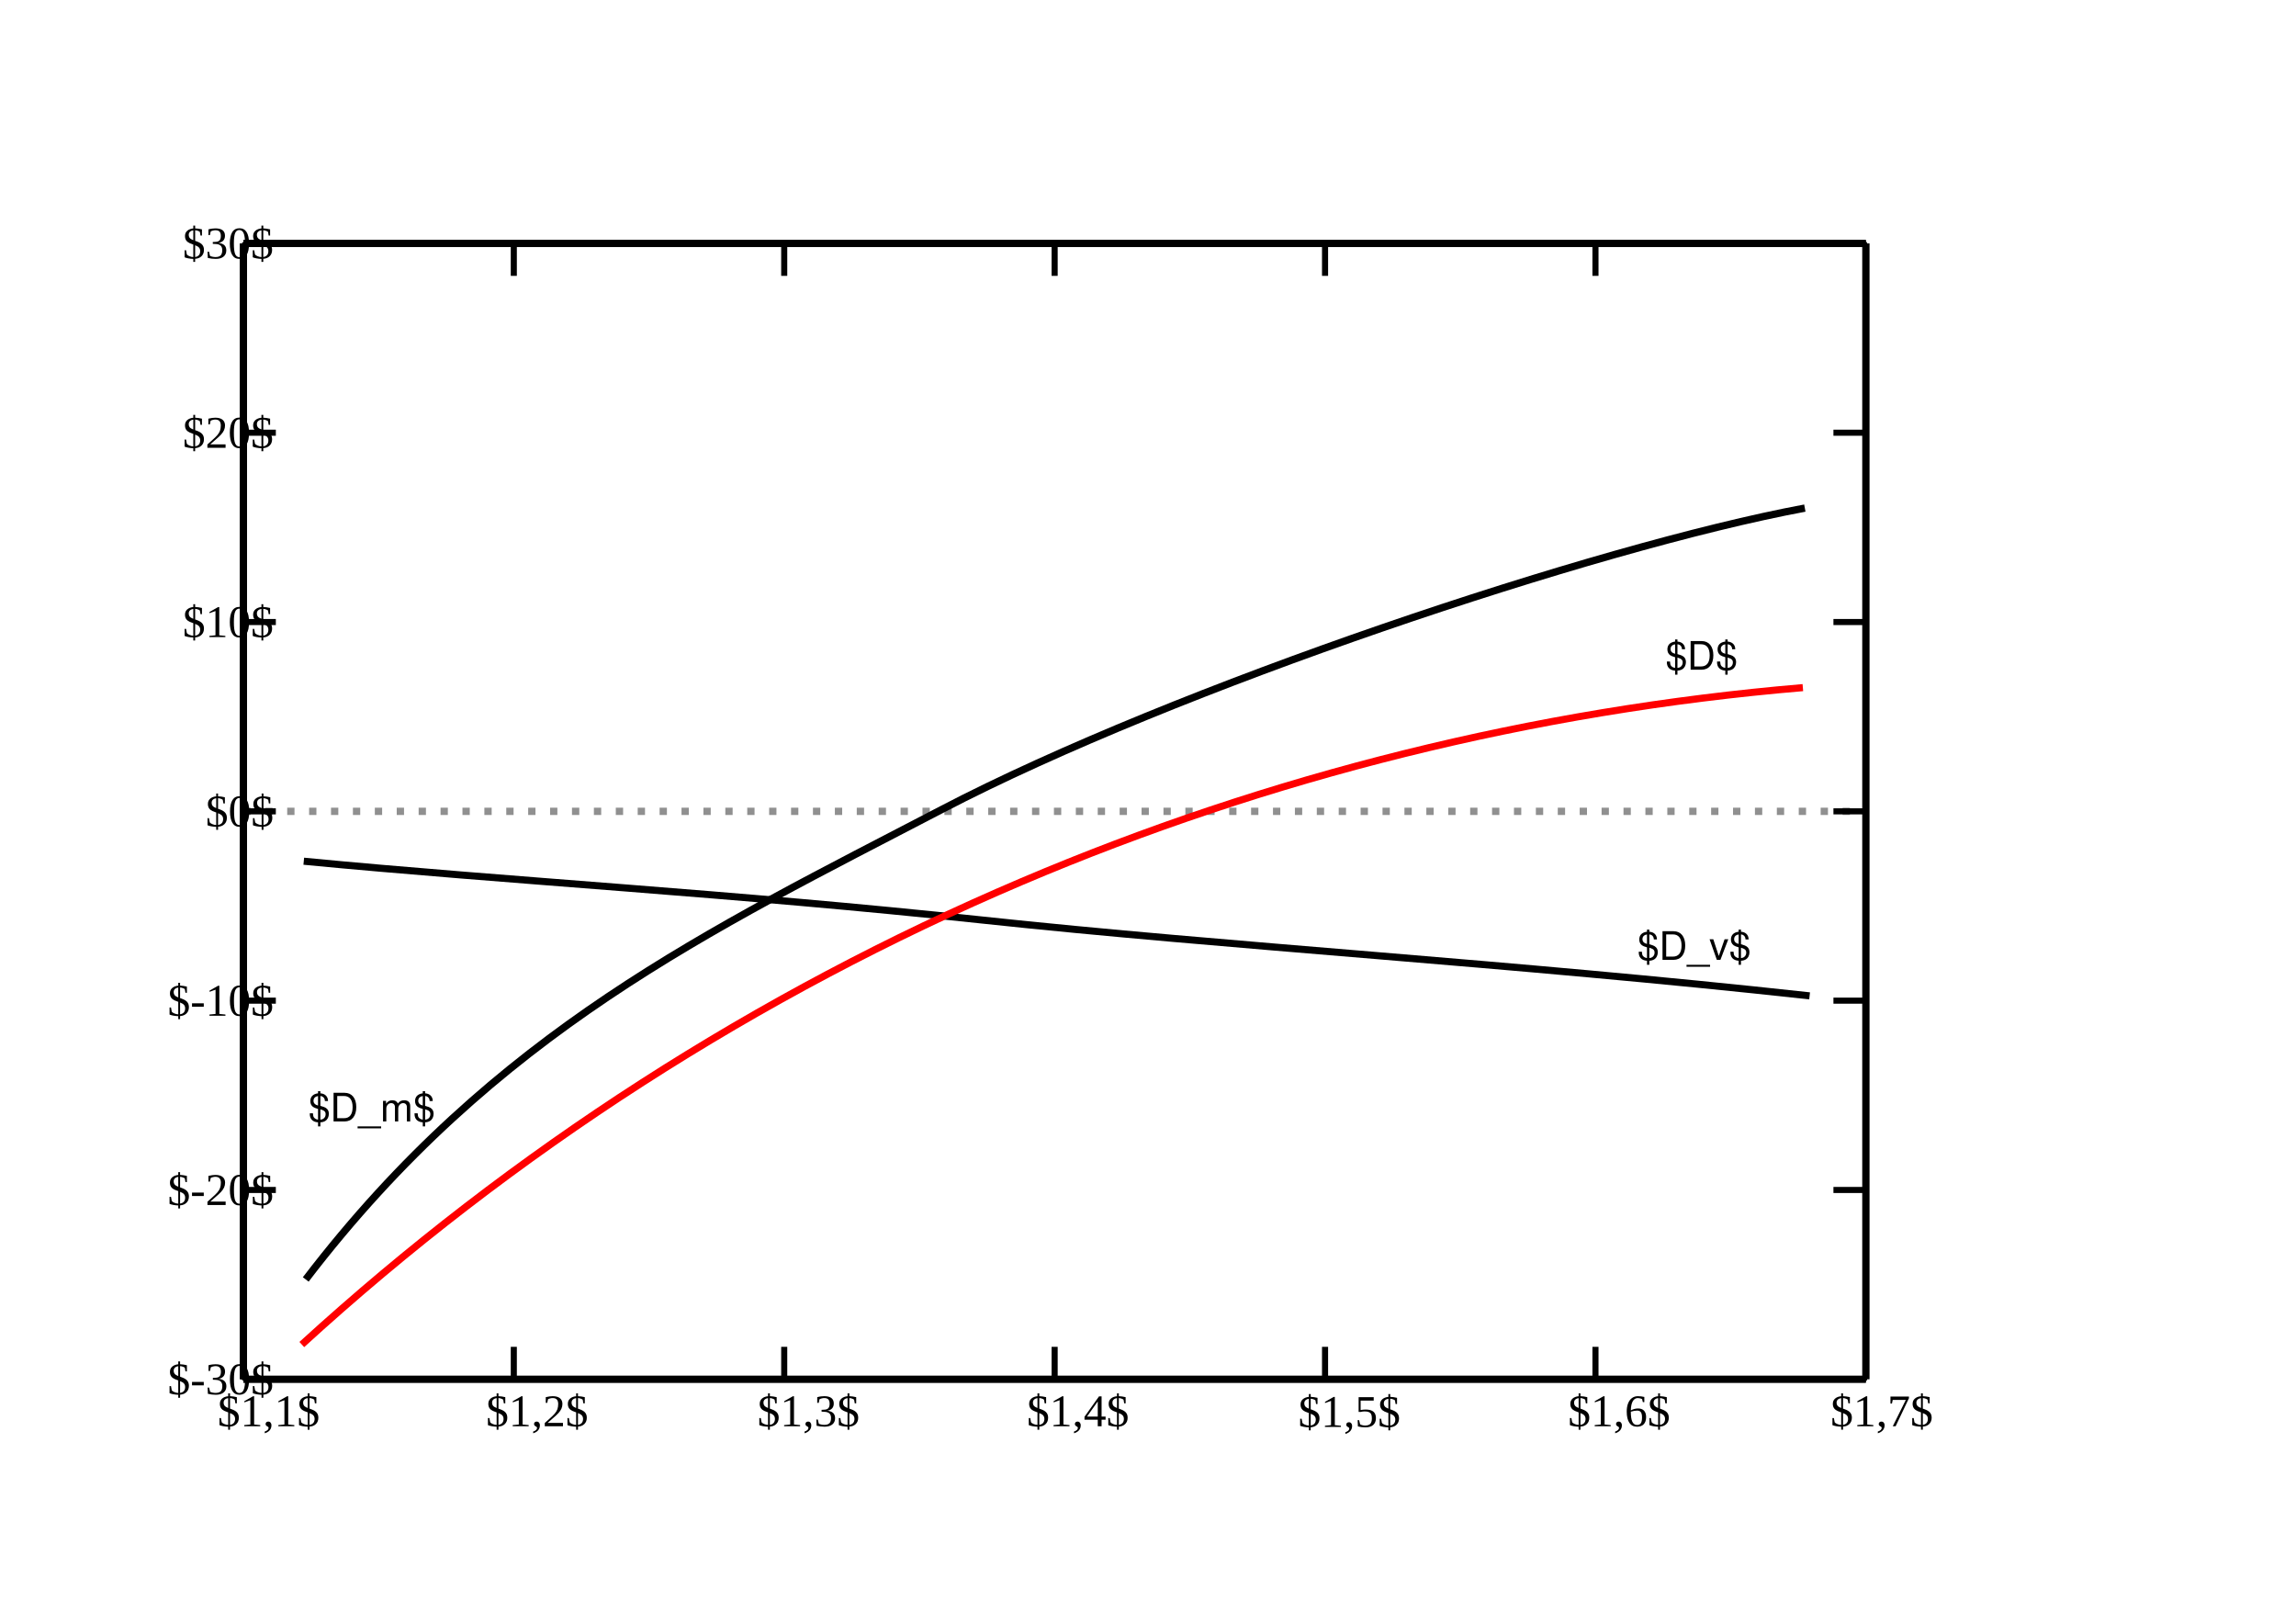
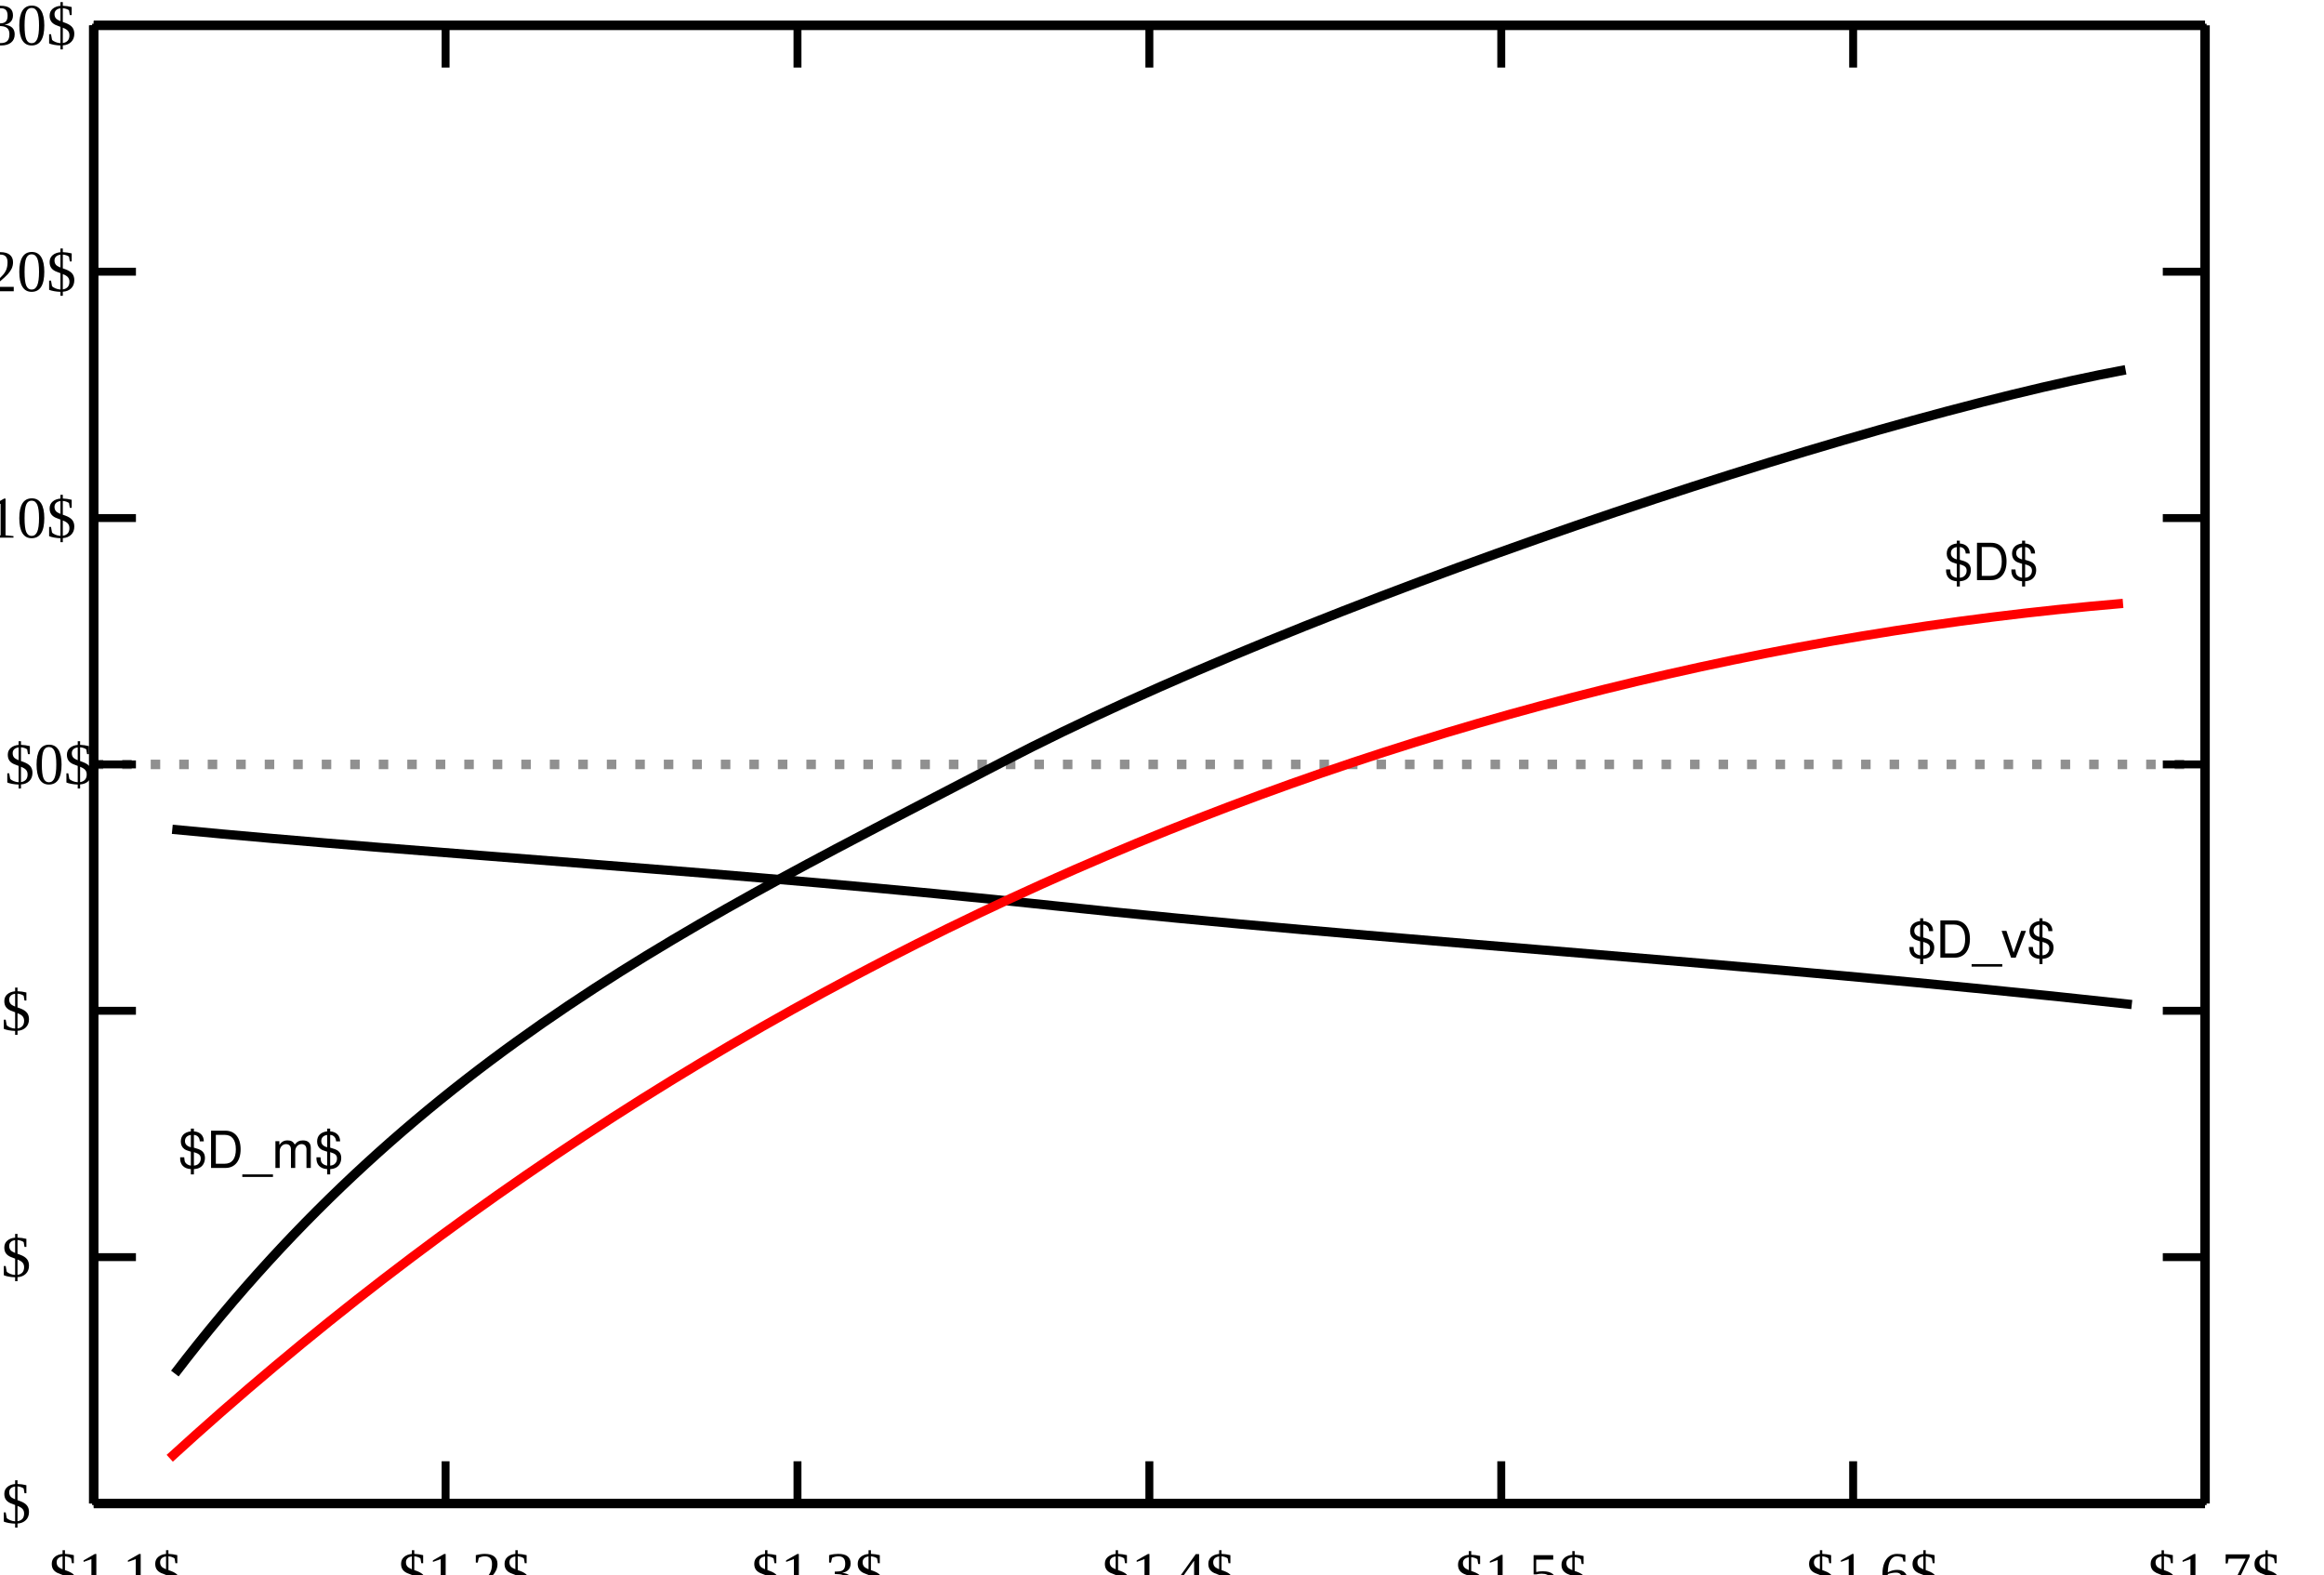
- <svg xmlns="http://www.w3.org/2000/svg" xml:space="preserve" width="11.693in" height="8.263in" viewBox="0 0 841.92 594.96" id="svg2" version="1.1">
+ <svg xmlns="http://www.w3.org/2000/svg" xml:space="preserve" width="818.612" height="554.406" viewBox="0 0 654.892 443.527" id="svg2" version="1.1">
  <defs id="defs118" />
-   <path style="fill:none;stroke:#909090;stroke-width:2.678;stroke-linecap:butt;stroke-linejoin:miter;stroke-dasharray:2.678,5.355;stroke-miterlimit:4;stroke-dashoffset:0;stroke-opacity:1" d="m 89.244,297.48 6.01,0 6.01,0 6.01,0 6.01,0 6.01,0 6.01,0 6.01,0 6.01,0 6.01,0 6.01,0 6.01,0 6.01,0 6.01,0 6.01,0 6.01,0 6.01,0 6.01,0 6.01,0 6.01,0 6.01,0 6.01,0 6.01,0 6.01,0 6.01,0 6.01,0 6.01,0 6.01,0 6.01,0 6.01,0 6.01,0 6.01,0 6.01,0 6.01,0 6.01,0 6.01,0 6.01,0 6.01,0 6.01,0 6.01,0 6.01,0 6.01,0 6.01,0 6.01,0 6.01,0 6.01,0 6.01,0 6.01,0 6.01,0 6.01,0 6.01,0 6.01,0 6.01,0 6.01,0 6.01,0 6.01,0 6.01,0 6.01,0 6.01,0 6.01,0 6.01,0 6.01,0 6.01,0 6.01,0 6.01,0 6.01,0 6.01,0 6.01,0 6.01,0 6.01,0 6.01,0 6.01,0 6.01,0 6.01,0 6.01,0 6.01,0 6.01,0 6.01,0 6.01,0 6.01,0 6.01,0 6.01,0 6.01,0 6.01,0 6.01,0 6.01,0 6.01,0 6.01,0 6.01,0 6.01,0 6.01,0 6.01,0 6.01,0 6.01,0 6.01,0 6.01,0 6.01,0 6.01,0 6.01,0 6.01,0" id="path14" />
-   <path style="fill:none;stroke:#000000;stroke-width:2.677;stroke-linecap:butt;stroke-linejoin:miter;stroke-dasharray:none" d="m 89.244,505.716 594.96,0" id="path16" />
-   <path style="fill:none;stroke:#000000;stroke-width:2.677;stroke-linecap:butt;stroke-linejoin:miter;stroke-dasharray:none" d="m 89.244,89.244 594.96,0" id="path18" />
-   <path style="fill:none;stroke:#000000;stroke-width:2.231;stroke-linecap:butt;stroke-linejoin:miter;stroke-dasharray:none" d="m 89.244,505.716 0,-11.899" id="path22" />
-   <path style="fill:none;stroke:#000000;stroke-width:2.231;stroke-linecap:butt;stroke-linejoin:miter;stroke-dasharray:none" d="m 89.244,89.244 0,11.899" id="path24" />
-   <path style="fill:none;stroke:#000000;stroke-width:2.231;stroke-linecap:butt;stroke-linejoin:miter;stroke-dasharray:none" d="m 188.404,505.716 0,-11.899" id="path26" />
-   <path style="fill:none;stroke:#000000;stroke-width:2.231;stroke-linecap:butt;stroke-linejoin:miter;stroke-dasharray:none" d="m 188.404,89.244 0,11.899" id="path28" />
-   <path style="fill:none;stroke:#000000;stroke-width:2.231;stroke-linecap:butt;stroke-linejoin:miter;stroke-dasharray:none" d="m 287.564,505.716 0,-11.899" id="path30" />
-   <path style="fill:none;stroke:#000000;stroke-width:2.231;stroke-linecap:butt;stroke-linejoin:miter;stroke-dasharray:none" d="m 287.564,89.244 0,11.899" id="path32" />
-   <path style="fill:none;stroke:#000000;stroke-width:2.231;stroke-linecap:butt;stroke-linejoin:miter;stroke-dasharray:none" d="m 386.724,505.716 0,-11.899" id="path34" />
-   <path style="fill:none;stroke:#000000;stroke-width:2.231;stroke-linecap:butt;stroke-linejoin:miter;stroke-dasharray:none" d="m 386.724,89.244 0,11.899" id="path36" />
-   <path style="fill:none;stroke:#000000;stroke-width:2.231;stroke-linecap:butt;stroke-linejoin:miter;stroke-dasharray:none" d="m 485.884,505.716 0,-11.899" id="path38" />
-   <path style="fill:none;stroke:#000000;stroke-width:2.231;stroke-linecap:butt;stroke-linejoin:miter;stroke-dasharray:none" d="m 485.884,89.244 0,11.899" id="path40" />
-   <path style="fill:none;stroke:#000000;stroke-width:2.231;stroke-linecap:butt;stroke-linejoin:miter;stroke-dasharray:none" d="m 585.044,505.716 0,-11.899" id="path42" />
-   <path style="fill:none;stroke:#000000;stroke-width:2.231;stroke-linecap:butt;stroke-linejoin:miter;stroke-dasharray:none" d="m 585.044,89.244 0,11.899" id="path44" />
-   <text style="font-size:16.659px;font-style:normal;font-weight:normal;fill:#000000;fill-rule:nonzero" id="text48" x="79.764" y="522.946">$1,1$</text>
-   <text style="font-size:16.659px;font-style:normal;font-weight:normal;fill:#000000;fill-rule:nonzero" id="text50" x="178.204" y="522.946">$1,2$</text>
-   <text style="font-size:16.659px;font-style:normal;font-weight:normal;fill:#000000;fill-rule:nonzero" id="text52" x="277.724" y="522.946">$1,3$</text>
-   <text style="font-size:16.659px;font-style:normal;font-weight:normal;fill:#000000;fill-rule:nonzero" id="text54" x="376.524" y="522.946">$1,4$</text>
-   <text style="font-size:16.659px;font-style:normal;font-weight:normal;fill:#000000;fill-rule:nonzero" id="text56" x="476.044" y="523.186">$1,5$</text>
-   <text style="font-size:16.659px;font-style:normal;font-weight:normal;fill:#000000;fill-rule:nonzero" id="text58" x="574.964" y="522.946">$1,6$</text>
-   <path style="fill:none;stroke:#000000;stroke-width:2.677;stroke-linecap:butt;stroke-linejoin:miter;stroke-dasharray:none" d="m 89.244,505.716 0,-416.472" id="path62" />
-   <path style="fill:none;stroke:#000000;stroke-width:2.677;stroke-linecap:butt;stroke-linejoin:miter;stroke-dasharray:none" d="m 684.204,505.716 0,-416.472" id="path64" />
-   <path style="fill:none;stroke:#000000;stroke-width:2.231;stroke-linecap:butt;stroke-linejoin:miter;stroke-dasharray:none" d="m 89.244,505.716 11.899,0" id="path68" />
-   <path style="fill:none;stroke:#000000;stroke-width:2.231;stroke-linecap:butt;stroke-linejoin:miter;stroke-dasharray:none" d="m 684.204,505.716 -11.899,0" id="path70" />
-   <path style="fill:none;stroke:#000000;stroke-width:2.231;stroke-linecap:butt;stroke-linejoin:miter;stroke-dasharray:none" d="m 89.244,436.304 11.899,0" id="path72" />
-   <path style="fill:none;stroke:#000000;stroke-width:2.231;stroke-linecap:butt;stroke-linejoin:miter;stroke-dasharray:none" d="m 684.204,436.304 -11.899,0" id="path74" />
-   <path style="fill:none;stroke:#000000;stroke-width:2.231;stroke-linecap:butt;stroke-linejoin:miter;stroke-dasharray:none" d="m 89.244,366.892 11.899,0" id="path76" />
-   <path style="fill:none;stroke:#000000;stroke-width:2.231;stroke-linecap:butt;stroke-linejoin:miter;stroke-dasharray:none" d="m 684.204,366.892 -11.899,0" id="path78" />
-   <path style="fill:none;stroke:#000000;stroke-width:2.231;stroke-linecap:butt;stroke-linejoin:miter;stroke-dasharray:none" d="m 89.244,297.48 11.899,0" id="path80" />
-   <path style="fill:none;stroke:#000000;stroke-width:2.231;stroke-linecap:butt;stroke-linejoin:miter;stroke-dasharray:none" d="m 684.204,297.48 -11.899,0" id="path82" />
-   <path style="fill:none;stroke:#000000;stroke-width:2.231;stroke-linecap:butt;stroke-linejoin:miter;stroke-dasharray:none" d="m 89.244,228.068 11.899,0" id="path84" />
-   <path style="fill:none;stroke:#000000;stroke-width:2.231;stroke-linecap:butt;stroke-linejoin:miter;stroke-dasharray:none" d="m 684.204,228.068 -11.899,0" id="path86" />
-   <path style="fill:none;stroke:#000000;stroke-width:2.231;stroke-linecap:butt;stroke-linejoin:miter;stroke-dasharray:none" d="m 89.244,158.656 11.899,0" id="path88" />
-   <path style="fill:none;stroke:#000000;stroke-width:2.231;stroke-linecap:butt;stroke-linejoin:miter;stroke-dasharray:none" d="m 684.204,158.656 -11.899,0" id="path90" />
-   <path style="fill:none;stroke:#000000;stroke-width:2.231;stroke-linecap:butt;stroke-linejoin:miter;stroke-dasharray:none" d="m 89.244,89.244 11.899,0" id="path92" />
-   <path style="fill:none;stroke:#000000;stroke-width:2.231;stroke-linecap:butt;stroke-linejoin:miter;stroke-dasharray:none" d="m 684.204,89.244 -11.899,0" id="path94" />
-   <text style="font-size:16.659px;font-style:normal;font-weight:normal;fill:#000000;fill-rule:nonzero" id="text98" x="61.454" y="511.236">$-30$</text>
-   <text style="font-size:16.659px;font-style:normal;font-weight:normal;fill:#000000;fill-rule:nonzero" id="text100" x="61.454" y="441.824">$-20$</text>
-   <text style="font-size:16.659px;font-style:normal;font-weight:normal;fill:#000000;fill-rule:nonzero" id="text102" x="61.454" y="372.412">$-10$</text>
-   <text style="font-size:16.659px;font-style:normal;font-weight:normal;fill:#000000;fill-rule:nonzero" id="text104" x="75.374" y="303">$0$</text>
-   <text style="font-size:16.659px;font-style:normal;font-weight:normal;fill:#000000;fill-rule:nonzero" id="text106" x="66.974" y="233.588">$10$</text>
-   <text style="font-size:16.659px;font-style:normal;font-weight:normal;fill:#000000;fill-rule:nonzero" id="text108" x="66.974" y="164.176">$20$</text>
-   <text style="font-size:16.659px;font-style:normal;font-weight:normal;fill:#000000;fill-rule:nonzero" id="text110" x="66.974" y="94.764">$30$</text>
-   <path style="fill:none;stroke:#000000;stroke-width:0.892;stroke-linecap:butt;stroke-linejoin:miter;stroke-dasharray:none" d="m 89.244,505.716 0,-416.472 594.96,0 0,416.472 z" id="path114" />
-   <text style="font-size:16.688px;font-style:normal;font-weight:normal;fill:#000000;fill-rule:nonzero" id="text58-3" x="670.033" y="523.875" transform="scale(1.001778,0.9982253)">$1,7$</text>
-   <path style="fill:none;stroke:#000000;stroke-width:2.68;stroke-linecap:butt;stroke-linejoin:miter;stroke-miterlimit:4;stroke-opacity:1" d="M 112.111,469.106 C 181.673,378.134 260.254,341.163 345.46,296.739 c 85.206,-44.424 240.007,-96.235 316.359,-110.444" id="path3215" />
-   <path style="fill:none;stroke:#000000;stroke-width:2.6;stroke-linecap:butt;stroke-linejoin:miter;stroke-miterlimit:4;stroke-opacity:1;stroke-dasharray:none" d="m 111.388,315.766 c 74.653,7.207 157.875,11.804 248.488,21.534 90.613,9.729 193.624,15.749 303.69,27.834" id="path3992" />
-   <path style="fill:none;stroke:#ff0000;stroke-width:2.6;stroke-linecap:butt;stroke-linejoin:miter;stroke-opacity:1;stroke-miterlimit:4;stroke-dasharray:none" id="path4003" d="M 110.664,492.975 C 188.263,422.043 277.956,364.376 374.697,323.216 465.592,284.545 562.668,260.445 661.096,252.116" />
-   <text xml:space="preserve" style="font-size:44.8px;font-style:normal;font-variant:normal;font-weight:normal;font-stretch:normal;line-height:125%;letter-spacing:0px;word-spacing:0px;fill:#000000;fill-opacity:1;stroke:none;font-family:Nimbus Sans L;-inkscape-font-specification:Sans" x="600.338" y="351.931" id="text4742">
-     <tspan id="tspan4744" x="600.338" y="351.931" style="font-size:14.4px">$D_v$</tspan>
+   <path style="fill:none;stroke:#909090;stroke-width:2.678;stroke-linecap:butt;stroke-linejoin:miter;stroke-miterlimit:4;stroke-opacity:1;stroke-dasharray:2.678, 5.355;stroke-dashoffset:0" d="m 26.406,215.373 6.01,0 6.01,0 6.01,0 6.01,0 6.01,0 6.01,0 6.01,0 6.01,0 6.01,0 6.01,0 6.01,0 6.01,0 6.01,0 6.01,0 6.01,0 6.01,0 6.01,0 6.01,0 6.01,0 6.01,0 6.01,0 6.01,0 6.01,0 6.01,0 6.01,0 6.01,0 6.01,0 6.01,0 6.01,0 6.01,0 6.01,0 6.01,0 6.01,0 6.01,0 6.01,0 6.01,0 6.01,0 6.01,0 6.01,0 6.01,0 6.01,0 6.01,0 6.01,0 6.01,0 6.01,0 6.01,0 6.01,0 6.01,0 6.01,0 6.01,0 6.01,0 6.01,0 6.01,0 6.01,0 6.01,0 6.01,0 6.01,0 6.01,0 6.01,0 6.01,0 6.01,0 6.01,0 6.01,0 6.01,0 6.01,0 6.01,0 6.01,0 6.01,0 6.01,0 6.01,0 6.01,0 6.01,0 6.01,0 6.01,0 6.01,0 6.01,0 6.01,0 6.01,0 6.01,0 6.01,0 6.01,0 6.01,0 6.01,0 6.01,0 6.01,0 6.01,0 6.01,0 6.01,0 6.01,0 6.01,0 6.01,0 6.01,0 6.01,0 6.01,0 6.01,0 6.01,0 6.01,0 6.01,0 6.01,0" id="path14" />
+   <path style="fill:none;stroke:#000000;stroke-width:2.677;stroke-linecap:butt;stroke-linejoin:miter;stroke-dasharray:none" d="m 26.406,423.609 594.96,0" id="path16" />
+   <path style="fill:none;stroke:#000000;stroke-width:2.677;stroke-linecap:butt;stroke-linejoin:miter;stroke-dasharray:none" d="m 26.406,7.137 594.96,0" id="path18" />
+   <path style="fill:none;stroke:#000000;stroke-width:2.231;stroke-linecap:butt;stroke-linejoin:miter;stroke-dasharray:none" d="m 26.406,423.609 0,-11.899" id="path22" />
+   <path style="fill:none;stroke:#000000;stroke-width:2.231;stroke-linecap:butt;stroke-linejoin:miter;stroke-dasharray:none" d="m 26.406,7.137 0,11.899" id="path24" />
+   <path style="fill:none;stroke:#000000;stroke-width:2.231;stroke-linecap:butt;stroke-linejoin:miter;stroke-dasharray:none" d="m 125.566,423.609 0,-11.899" id="path26" />
+   <path style="fill:none;stroke:#000000;stroke-width:2.231;stroke-linecap:butt;stroke-linejoin:miter;stroke-dasharray:none" d="m 125.566,7.137 0,11.899" id="path28" />
+   <path style="fill:none;stroke:#000000;stroke-width:2.231;stroke-linecap:butt;stroke-linejoin:miter;stroke-dasharray:none" d="m 224.726,423.609 0,-11.899" id="path30" />
+   <path style="fill:none;stroke:#000000;stroke-width:2.231;stroke-linecap:butt;stroke-linejoin:miter;stroke-dasharray:none" d="m 224.726,7.137 0,11.899" id="path32" />
+   <path style="fill:none;stroke:#000000;stroke-width:2.231;stroke-linecap:butt;stroke-linejoin:miter;stroke-dasharray:none" d="m 323.886,423.609 0,-11.899" id="path34" />
+   <path style="fill:none;stroke:#000000;stroke-width:2.231;stroke-linecap:butt;stroke-linejoin:miter;stroke-dasharray:none" d="m 323.886,7.137 0,11.899" id="path36" />
+   <path style="fill:none;stroke:#000000;stroke-width:2.231;stroke-linecap:butt;stroke-linejoin:miter;stroke-dasharray:none" d="m 423.046,423.609 0,-11.899" id="path38" />
+   <path style="fill:none;stroke:#000000;stroke-width:2.231;stroke-linecap:butt;stroke-linejoin:miter;stroke-dasharray:none" d="m 423.046,7.137 0,11.899" id="path40" />
+   <path style="fill:none;stroke:#000000;stroke-width:2.231;stroke-linecap:butt;stroke-linejoin:miter;stroke-dasharray:none" d="m 522.206,423.609 0,-11.899" id="path42" />
+   <path style="fill:none;stroke:#000000;stroke-width:2.231;stroke-linecap:butt;stroke-linejoin:miter;stroke-dasharray:none" d="m 522.206,7.137 0,11.899" id="path44" />
+   <text style="font-size:16.659px;font-style:normal;font-weight:normal;fill:#000000;fill-rule:nonzero" id="text48" x="13.726" y="448.839">$1,1$</text>
+   <text style="font-size:16.659px;font-style:normal;font-weight:normal;fill:#000000;fill-rule:nonzero" id="text50" x="112.166" y="448.839">$1,2$</text>
+   <text style="font-size:16.659px;font-style:normal;font-weight:normal;fill:#000000;fill-rule:nonzero" id="text52" x="211.686" y="448.839">$1,3$</text>
+   <text style="font-size:16.659px;font-style:normal;font-weight:normal;fill:#000000;fill-rule:nonzero" id="text54" x="310.486" y="448.839">$1,4$</text>
+   <text style="font-size:16.659px;font-style:normal;font-weight:normal;fill:#000000;fill-rule:nonzero" id="text56" x="410.006" y="449.078">$1,5$</text>
+   <text style="font-size:16.659px;font-style:normal;font-weight:normal;fill:#000000;fill-rule:nonzero" id="text58" x="508.926" y="448.839">$1,6$</text>
+   <path style="fill:none;stroke:#000000;stroke-width:2.677;stroke-linecap:butt;stroke-linejoin:miter;stroke-dasharray:none" d="m 26.406,423.609 0,-416.472" id="path62" />
+   <path style="fill:none;stroke:#000000;stroke-width:2.677;stroke-linecap:butt;stroke-linejoin:miter;stroke-dasharray:none" d="m 621.366,423.609 0,-416.472" id="path64" />
+   <path style="fill:none;stroke:#000000;stroke-width:2.231;stroke-linecap:butt;stroke-linejoin:miter;stroke-dasharray:none" d="m 26.406,423.609 11.899,0" id="path68" />
+   <path style="fill:none;stroke:#000000;stroke-width:2.231;stroke-linecap:butt;stroke-linejoin:miter;stroke-dasharray:none" d="m 621.366,423.609 -11.899,0" id="path70" />
+   <path style="fill:none;stroke:#000000;stroke-width:2.231;stroke-linecap:butt;stroke-linejoin:miter;stroke-dasharray:none" d="m 26.406,354.197 11.899,0" id="path72" />
+   <path style="fill:none;stroke:#000000;stroke-width:2.231;stroke-linecap:butt;stroke-linejoin:miter;stroke-dasharray:none" d="m 621.366,354.197 -11.899,0" id="path74" />
+   <path style="fill:none;stroke:#000000;stroke-width:2.231;stroke-linecap:butt;stroke-linejoin:miter;stroke-dasharray:none" d="m 26.406,284.785 11.899,0" id="path76" />
+   <path style="fill:none;stroke:#000000;stroke-width:2.231;stroke-linecap:butt;stroke-linejoin:miter;stroke-dasharray:none" d="m 621.366,284.785 -11.899,0" id="path78" />
+   <path style="fill:none;stroke:#000000;stroke-width:2.231;stroke-linecap:butt;stroke-linejoin:miter;stroke-dasharray:none" d="m 26.406,215.373 11.899,0" id="path80" />
+   <path style="fill:none;stroke:#000000;stroke-width:2.231;stroke-linecap:butt;stroke-linejoin:miter;stroke-dasharray:none" d="m 621.366,215.373 -11.899,0" id="path82" />
+   <path style="fill:none;stroke:#000000;stroke-width:2.231;stroke-linecap:butt;stroke-linejoin:miter;stroke-dasharray:none" d="m 26.406,145.961 11.899,0" id="path84" />
+   <path style="fill:none;stroke:#000000;stroke-width:2.231;stroke-linecap:butt;stroke-linejoin:miter;stroke-dasharray:none" d="m 621.366,145.961 -11.899,0" id="path86" />
+   <path style="fill:none;stroke:#000000;stroke-width:2.231;stroke-linecap:butt;stroke-linejoin:miter;stroke-dasharray:none" d="m 26.406,76.549 11.899,0" id="path88" />
+   <path style="fill:none;stroke:#000000;stroke-width:2.231;stroke-linecap:butt;stroke-linejoin:miter;stroke-dasharray:none" d="m 621.366,76.549 -11.899,0" id="path90" />
+   <path style="fill:none;stroke:#000000;stroke-width:2.231;stroke-linecap:butt;stroke-linejoin:miter;stroke-dasharray:none" d="m 26.406,7.137 11.899,0" id="path92" />
+   <path style="fill:none;stroke:#000000;stroke-width:2.231;stroke-linecap:butt;stroke-linejoin:miter;stroke-dasharray:none" d="m 621.366,7.137 -11.899,0" id="path94" />
+   <text style="font-size:16.659px;font-style:normal;font-weight:normal;fill:#000000;fill-rule:nonzero" id="text98" x="-30.183" y="429.129">$-30$</text>
+   <text style="font-size:16.659px;font-style:normal;font-weight:normal;fill:#000000;fill-rule:nonzero" id="text100" x="-30.183" y="359.717">$-20$</text>
+   <text style="font-size:16.659px;font-style:normal;font-weight:normal;fill:#000000;fill-rule:nonzero" id="text102" x="-30.183" y="290.305">$-10$</text>
+   <text style="font-size:16.659px;font-style:normal;font-weight:normal;fill:#000000;fill-rule:nonzero" id="text104" x="1.337" y="220.893">$0$</text>
+   <text style="font-size:16.659px;font-style:normal;font-weight:normal;fill:#000000;fill-rule:nonzero" id="text106" x="-11.863" y="151.481">$10$</text>
+   <text style="font-size:16.659px;font-style:normal;font-weight:normal;fill:#000000;fill-rule:nonzero" id="text108" x="-11.863" y="82.069">$20$</text>
+   <text style="font-size:16.659px;font-style:normal;font-weight:normal;fill:#000000;fill-rule:nonzero" id="text110" x="-11.863" y="12.657">$30$</text>
+   <path style="fill:none;stroke:#000000;stroke-width:0.892;stroke-linecap:butt;stroke-linejoin:miter;stroke-dasharray:none" d="m 26.406,423.609 0,-416.472 594.96,0 0,416.472 z" id="path114" />
+   <text style="font-size:16.688px;font-style:normal;font-weight:normal;fill:#000000;fill-rule:nonzero" id="text58-3" x="604.112" y="449.637" transform="scale(1.001778,0.9982253)">$1,7$</text>
+   <path style="fill:none;stroke:#000000;stroke-width:2.68;stroke-linecap:butt;stroke-linejoin:miter;stroke-miterlimit:4;stroke-opacity:1" d="M 49.273,386.999 C 118.836,296.027 197.417,259.056 282.622,214.632 c 85.206,-44.424 240.007,-96.235 316.359,-110.444" id="path3215" />
+   <path style="fill:none;stroke:#000000;stroke-width:2.6;stroke-linecap:butt;stroke-linejoin:miter;stroke-miterlimit:4;stroke-opacity:1;stroke-dasharray:none" d="m 48.55,233.659 c 74.653,7.207 157.875,11.804 248.488,21.534 90.613,9.729 193.624,15.749 303.69,27.834" id="path3992" />
+   <path style="fill:none;stroke:#ff0000;stroke-width:2.6;stroke-linecap:butt;stroke-linejoin:miter;stroke-miterlimit:4;stroke-opacity:1;stroke-dasharray:none" id="path4003" d="M 47.827,410.868 C 125.426,339.936 215.118,282.268 311.859,241.109 402.754,202.437 499.83,178.338 598.258,170.009" />
+   <text xml:space="preserve" style="font-size:44.8px;font-style:normal;font-variant:normal;font-weight:normal;font-stretch:normal;line-height:125%;letter-spacing:0px;word-spacing:0px;fill:#000000;fill-opacity:1;stroke:none;font-family:Nimbus Sans L;-inkscape-font-specification:Sans" x="537.501" y="269.824" id="text4742">
+     <tspan id="tspan4744" x="537.501" y="269.824" style="font-size:14.4px">$D_v$</tspan>
  </text>
-   <text xml:space="preserve" style="font-size:44.8px;font-style:normal;font-variant:normal;font-weight:normal;font-stretch:normal;line-height:125%;letter-spacing:0px;word-spacing:0px;fill:#000000;fill-opacity:1;stroke:none;font-family:Nimbus Sans L;-inkscape-font-specification:Sans" x="113.024" y="411.179" id="text4742-6">
-     <tspan id="tspan4744-7" x="113.024" y="411.179" style="font-size:14.4px">$D_m$</tspan>
+   <text xml:space="preserve" style="font-size:44.8px;font-style:normal;font-variant:normal;font-weight:normal;font-stretch:normal;line-height:125%;letter-spacing:0px;word-spacing:0px;fill:#000000;fill-opacity:1;stroke:none;font-family:Nimbus Sans L;-inkscape-font-specification:Sans" x="50.186" y="329.072" id="text4742-6">
+     <tspan id="tspan4744-7" x="50.186" y="329.072" style="font-size:14.4px">$D_m$</tspan>
  </text>
-   <text xml:space="preserve" style="font-size:44.8px;font-style:normal;font-variant:normal;font-weight:normal;font-stretch:normal;line-height:125%;letter-spacing:0px;word-spacing:0px;fill:#000000;fill-opacity:1;stroke:none;font-family:Nimbus Sans L;-inkscape-font-specification:Sans" x="610.654" y="245.543" id="text4742-5">
-     <tspan id="tspan4744-3" x="610.654" y="245.543" style="font-size:14.4px">$D$</tspan>
+   <text xml:space="preserve" style="font-size:44.8px;font-style:normal;font-variant:normal;font-weight:normal;font-stretch:normal;line-height:125%;letter-spacing:0px;word-spacing:0px;fill:#000000;fill-opacity:1;stroke:none;font-family:Nimbus Sans L;-inkscape-font-specification:Sans" x="547.816" y="163.436" id="text4742-5">
+     <tspan id="tspan4744-3" x="547.816" y="163.436" style="font-size:14.4px">$D$</tspan>
  </text>
</svg>
